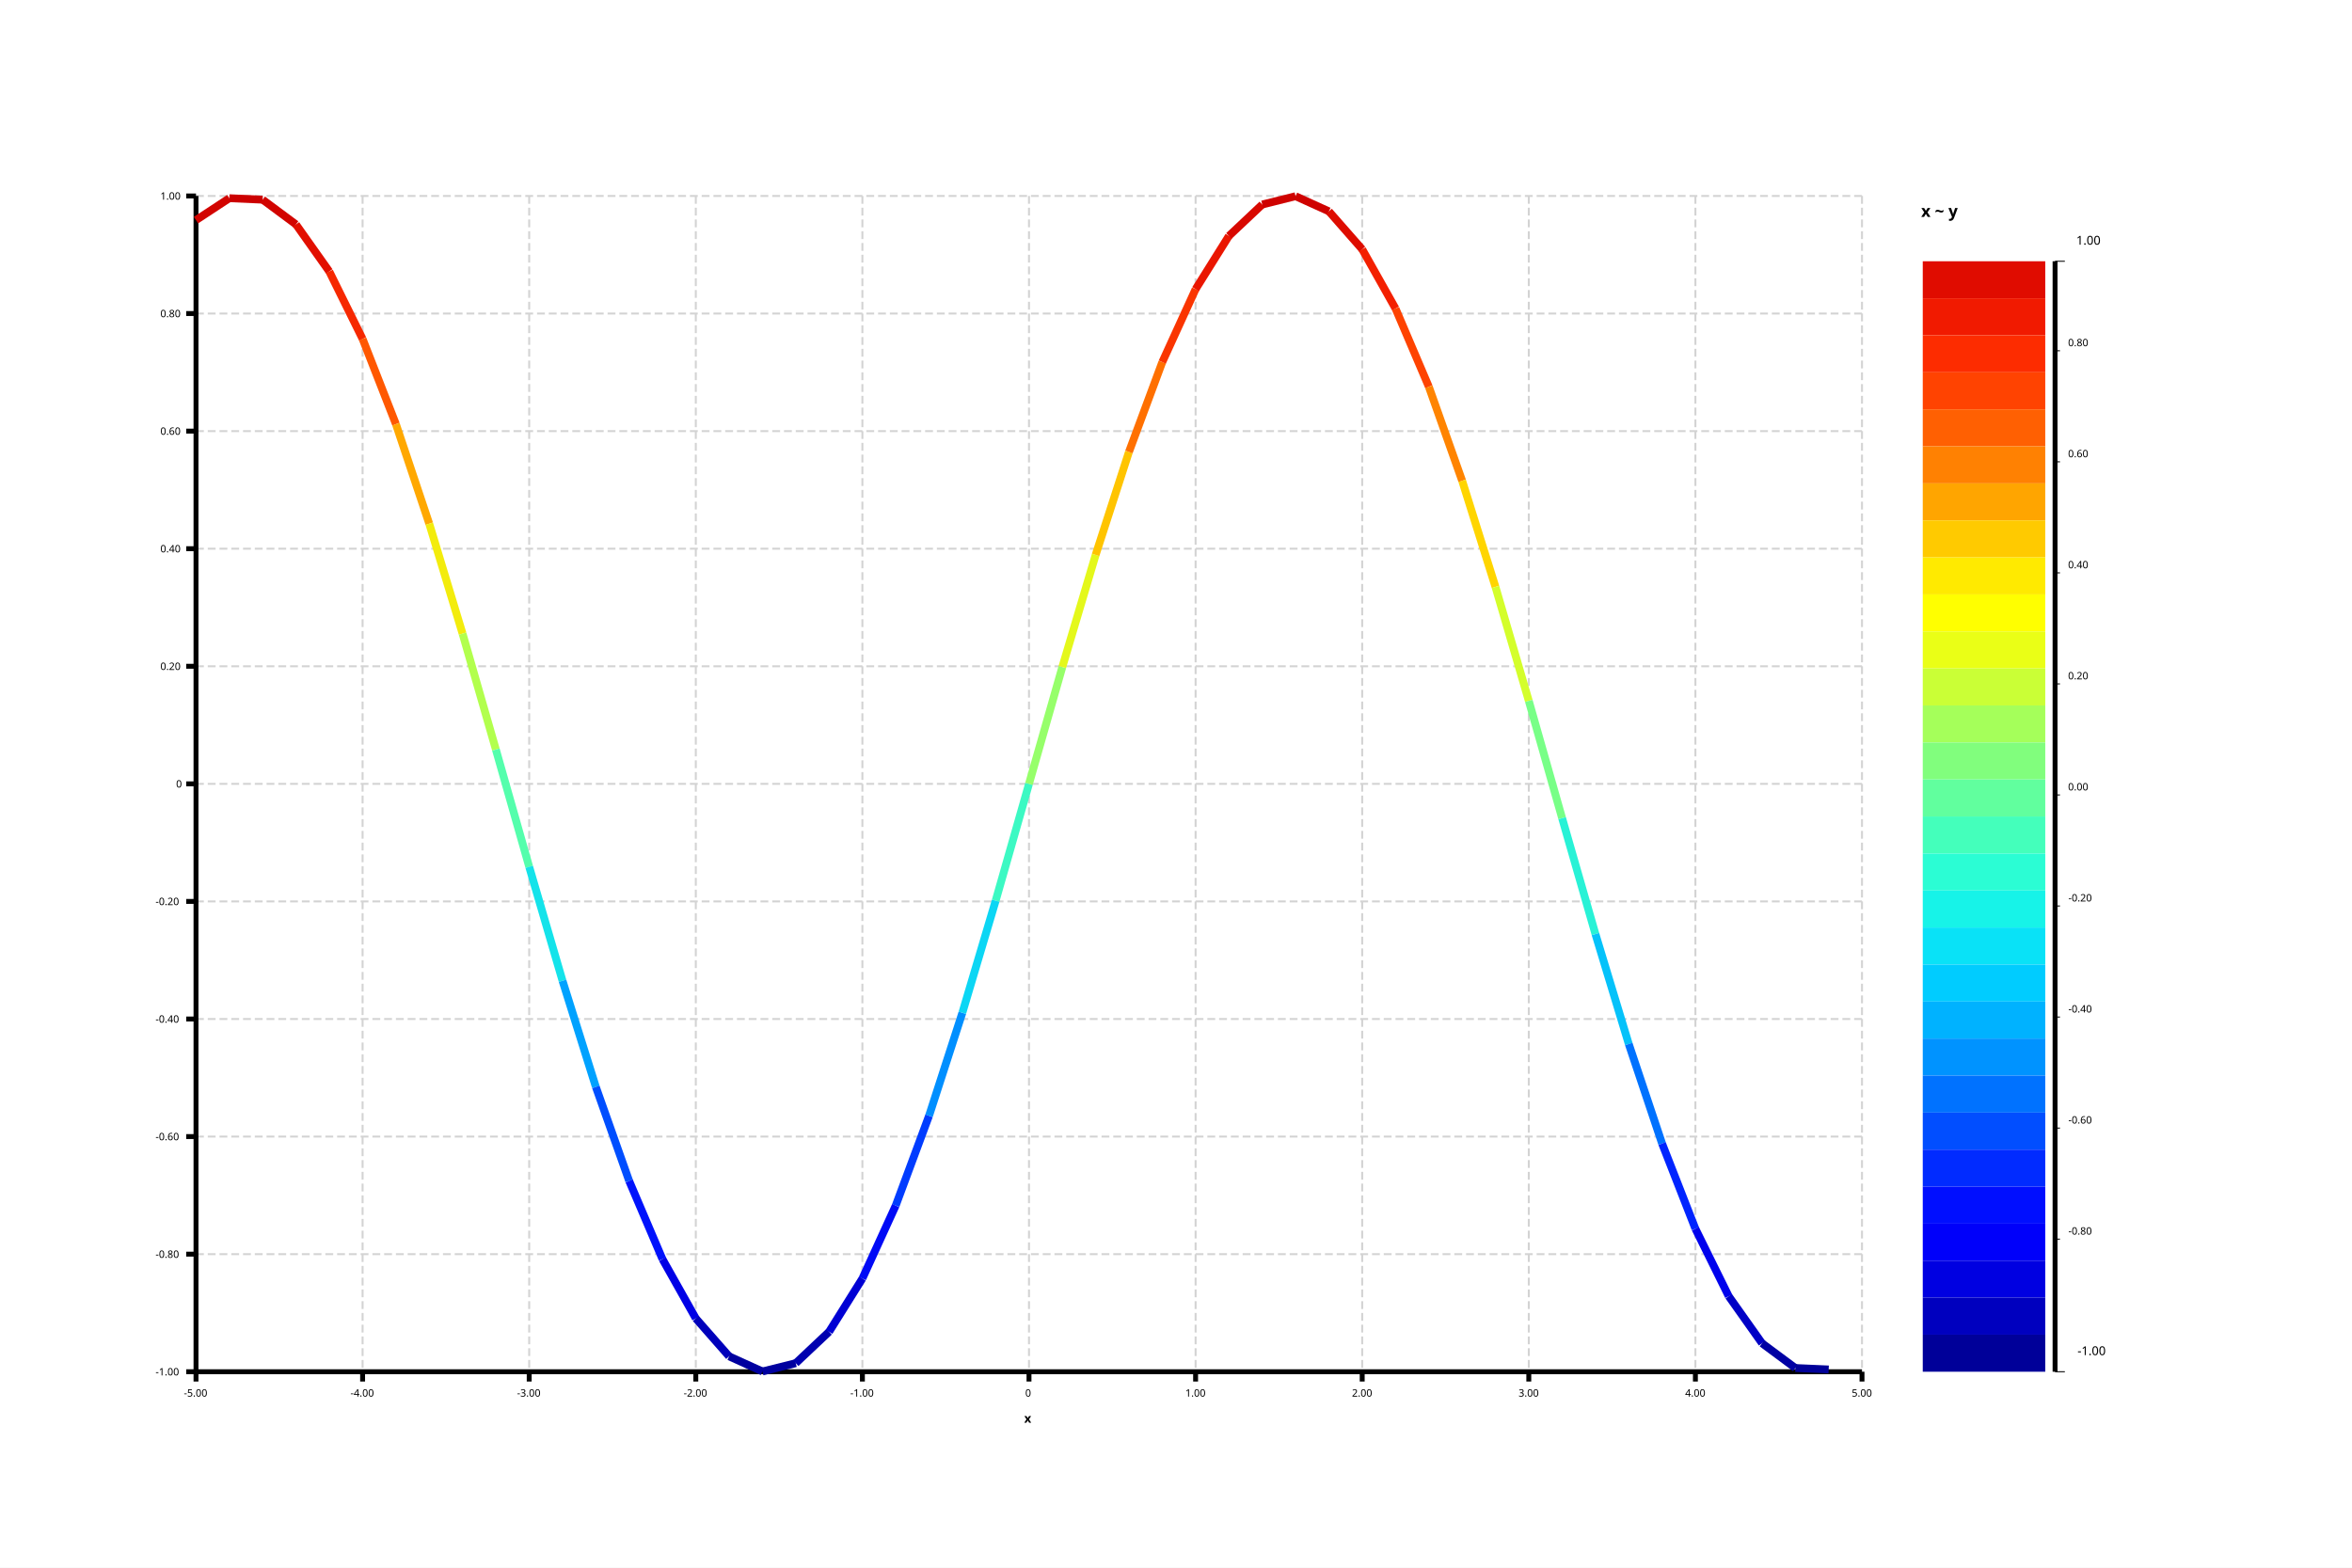
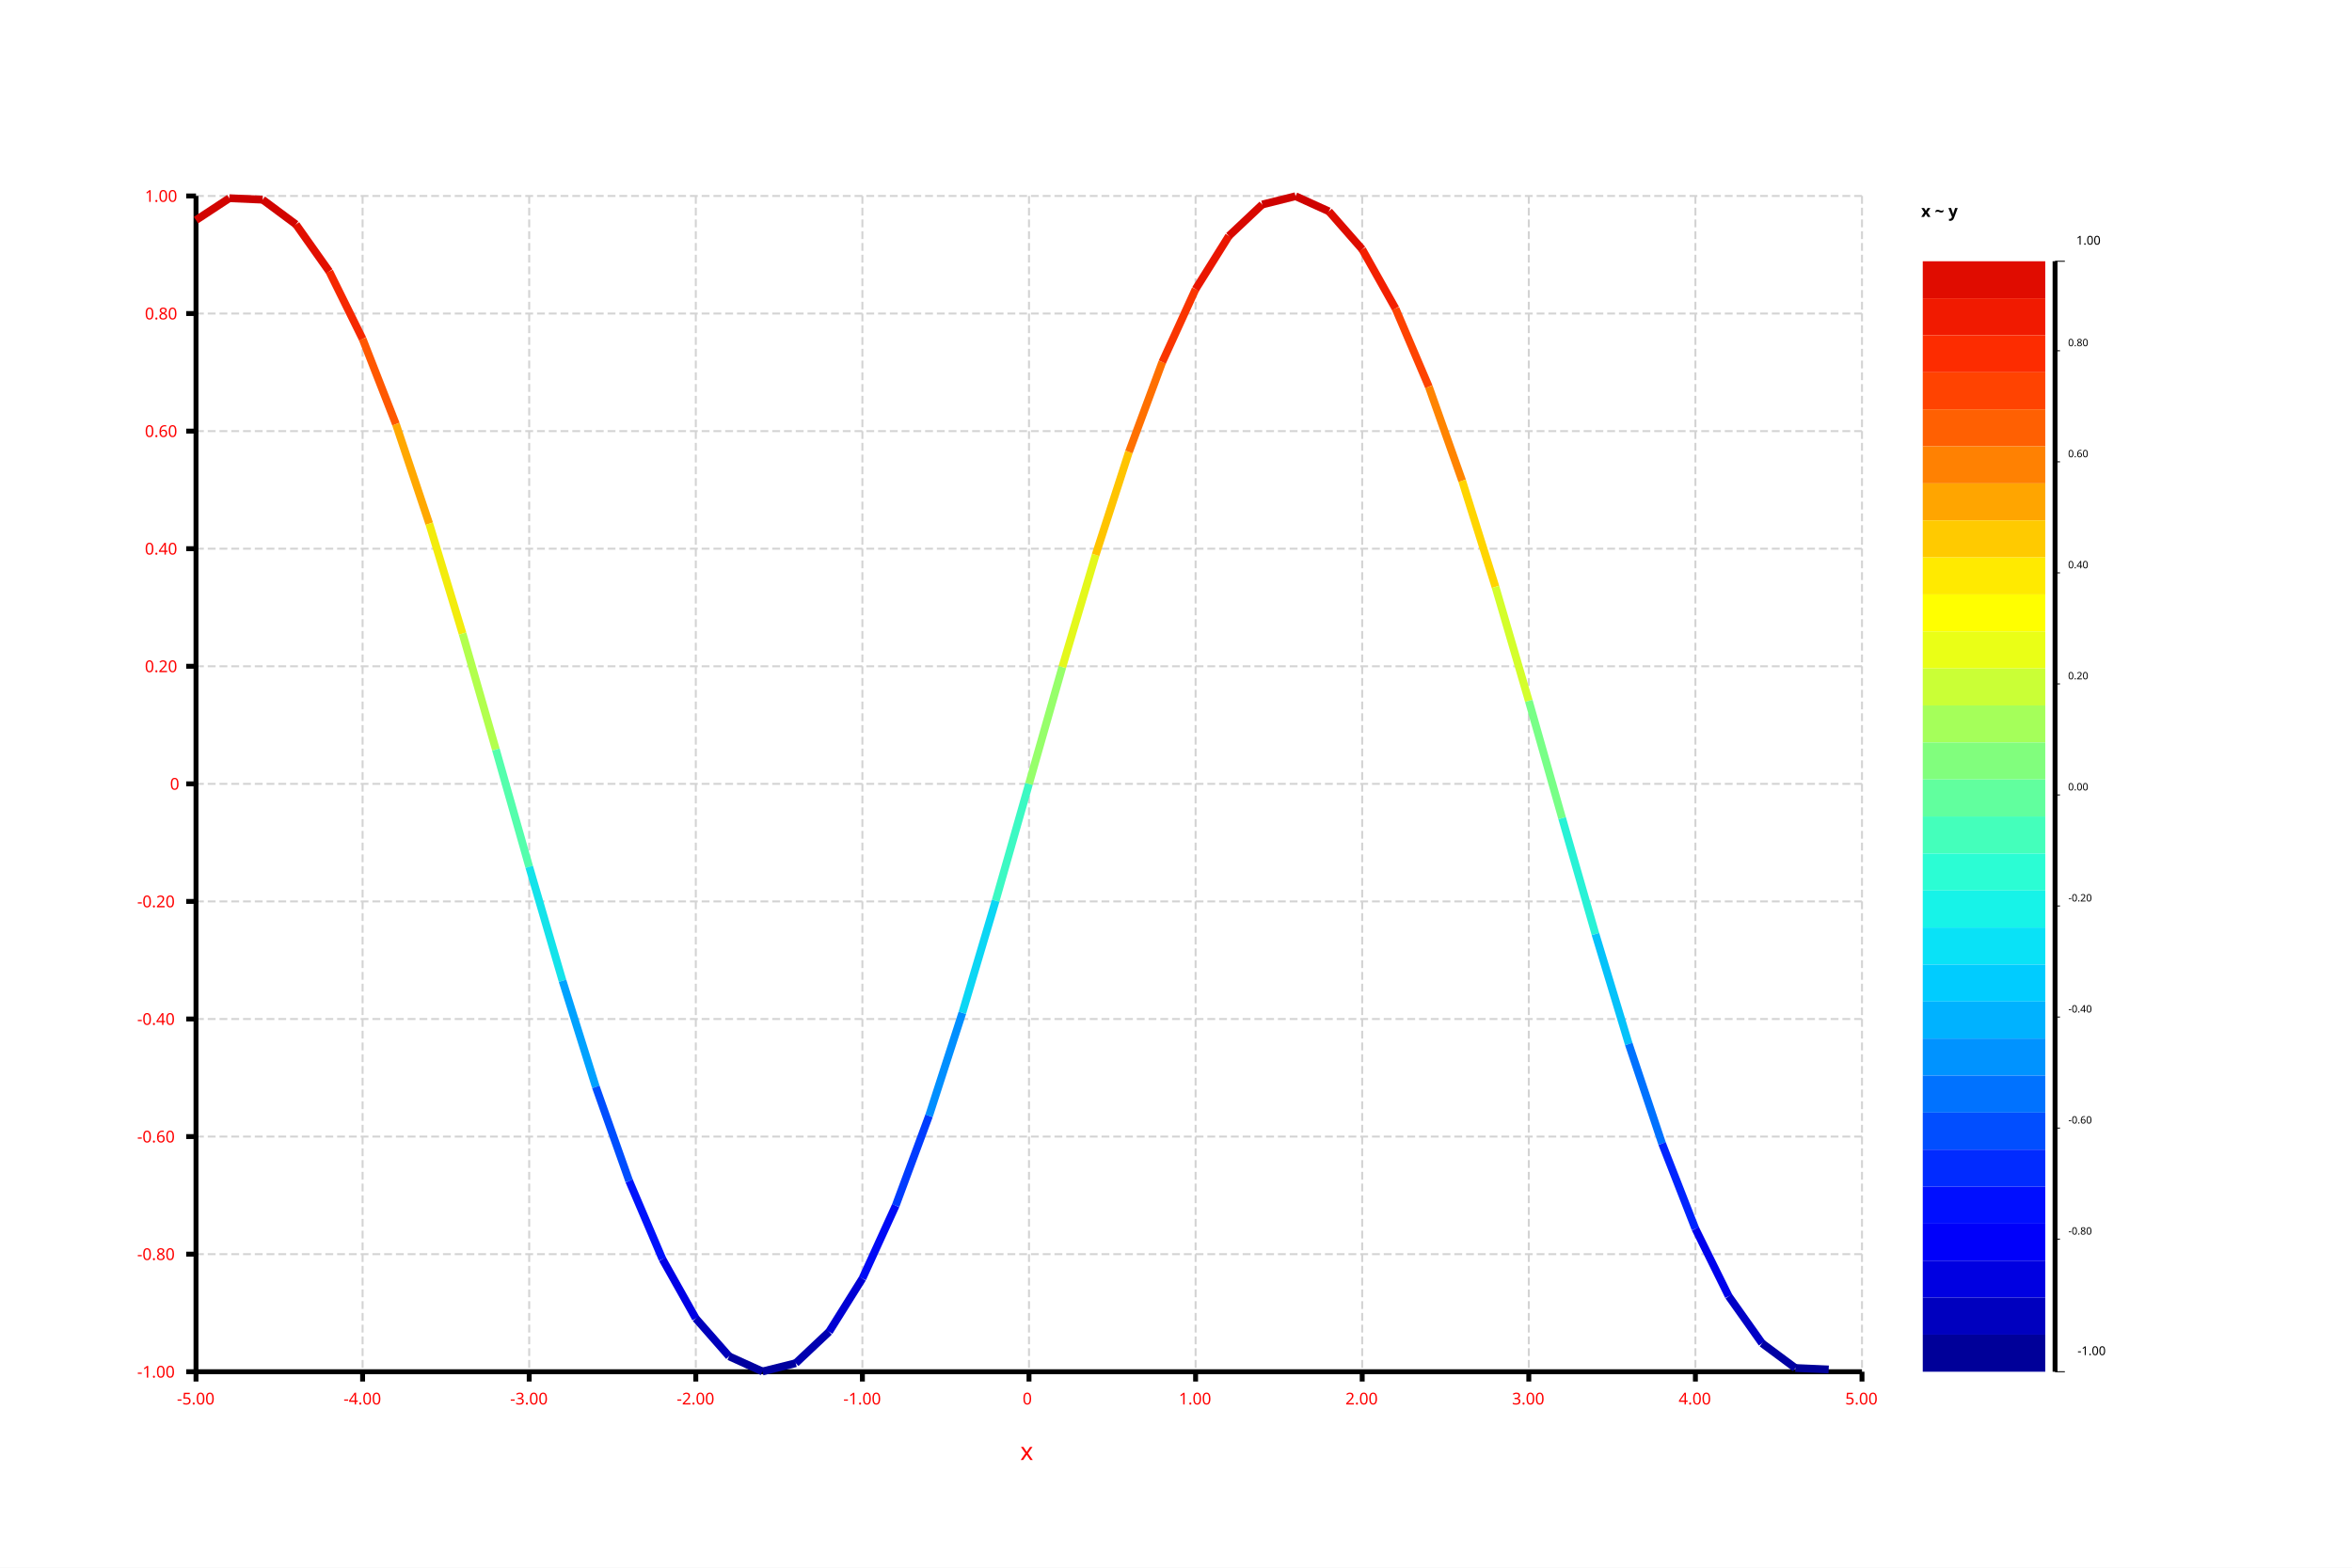
<svg xmlns="http://www.w3.org/2000/svg" preserveAspectRatio="xMaxYMax" width="2400" height="1600" viewBox="0 0 2400 1600">
  <rect x="0" y="0" width="2400" height="1600" style="fill: #FFFFFF" />
  <rect x="200" y="200" width="1700" height="1200" style="fill: #FFFFFF" />
  <line x1="200" x2="200" y1="200" y2="1400" style="stroke: #D3D3D3; stroke-width: 2px; stroke-dash: dash;" stroke-dasharray="8 4" />
  <line x1="370" x2="370" y1="200" y2="1400" style="stroke: #D3D3D3; stroke-width: 2px; stroke-dash: dash;" stroke-dasharray="8 4" />
  <line x1="540" x2="540" y1="200" y2="1400" style="stroke: #D3D3D3; stroke-width: 2px; stroke-dash: dash;" stroke-dasharray="8 4" />
  <line x1="710" x2="710" y1="200" y2="1400" style="stroke: #D3D3D3; stroke-width: 2px; stroke-dash: dash;" stroke-dasharray="8 4" />
  <line x1="880" x2="880" y1="200" y2="1400" style="stroke: #D3D3D3; stroke-width: 2px; stroke-dash: dash;" stroke-dasharray="8 4" />
  <line x1="1050" x2="1050" y1="200" y2="1400" style="stroke: #D3D3D3; stroke-width: 2px; stroke-dash: dash;" stroke-dasharray="8 4" />
  <line x1="1220" x2="1220" y1="200" y2="1400" style="stroke: #D3D3D3; stroke-width: 2px; stroke-dash: dash;" stroke-dasharray="8 4" />
  <line x1="1390" x2="1390" y1="200" y2="1400" style="stroke: #D3D3D3; stroke-width: 2px; stroke-dash: dash;" stroke-dasharray="8 4" />
  <line x1="1560" x2="1560" y1="200" y2="1400" style="stroke: #D3D3D3; stroke-width: 2px; stroke-dash: dash;" stroke-dasharray="8 4" />
  <line x1="1730" x2="1730" y1="200" y2="1400" style="stroke: #D3D3D3; stroke-width: 2px; stroke-dash: dash;" stroke-dasharray="8 4" />
  <line x1="1900" x2="1900" y1="200" y2="1400" style="stroke: #D3D3D3; stroke-width: 2px; stroke-dash: dash;" stroke-dasharray="8 4" />
  <line x1="200" x2="1900" y1="1400" y2="1400" style="stroke: #D3D3D3; stroke-width: 2px; stroke-dash: dash;" stroke-dasharray="8 4" />
  <line x1="200" x2="1900" y1="1280" y2="1280" style="stroke: #D3D3D3; stroke-width: 2px; stroke-dash: dash;" stroke-dasharray="8 4" />
  <line x1="200" x2="1900" y1="1160" y2="1160" style="stroke: #D3D3D3; stroke-width: 2px; stroke-dash: dash;" stroke-dasharray="8 4" />
  <line x1="200" x2="1900" y1="1040" y2="1040" style="stroke: #D3D3D3; stroke-width: 2px; stroke-dash: dash;" stroke-dasharray="8 4" />
  <line x1="200" x2="1900" y1="920" y2="920" style="stroke: #D3D3D3; stroke-width: 2px; stroke-dash: dash;" stroke-dasharray="8 4" />
  <line x1="200" x2="1900" y1="800" y2="800" style="stroke: #D3D3D3; stroke-width: 2px; stroke-dash: dash;" stroke-dasharray="8 4" />
  <line x1="200" x2="1900" y1="680" y2="680" style="stroke: #D3D3D3; stroke-width: 2px; stroke-dash: dash;" stroke-dasharray="8 4" />
  <line x1="200" x2="1900" y1="560" y2="560" style="stroke: #D3D3D3; stroke-width: 2px; stroke-dash: dash;" stroke-dasharray="8 4" />
  <line x1="200" x2="1900" y1="440" y2="440" style="stroke: #D3D3D3; stroke-width: 2px; stroke-dash: dash;" stroke-dasharray="8 4" />
  <line x1="200" x2="1900" y1="320" y2="320" style="stroke: #D3D3D3; stroke-width: 2px; stroke-dash: dash;" stroke-dasharray="8 4" />
  <line x1="200" x2="1900" y1="200" y2="200" style="stroke: #D3D3D3; stroke-width: 2px; stroke-dash: dash;" stroke-dasharray="8 4" />
  <line x1="200" x2="1900" y1="1400" y2="1400" style="stroke: #000000; stroke-width: 5px; stroke-dash: solid;" />
  <line x1="200" x2="200" y1="1400" y2="1410" style="stroke: #000000; stroke-width: 5px; stroke-dash: solid;" />
-   <text x="187.572" y="1425.378" style="font-style: normal;font-size: 10.417px;font-family: Microsoft YaHei;color: black;fill: #000000;">-5.00</text>
+   <text x="180.516" y="1433.405" style="font-style: normal;font-size: 16.667px;font-family: Microsoft YaHei;color: black;fill: #FF0000;">-5.00</text>
  <line x1="370" x2="370" y1="1400" y2="1410" style="stroke: #000000; stroke-width: 5px; stroke-dash: solid;" />
-   <text x="357.572" y="1425.378" style="font-style: normal;font-size: 10.417px;font-family: Microsoft YaHei;color: black;fill: #000000;">-4.00</text>
+   <text x="350.516" y="1433.405" style="font-style: normal;font-size: 16.667px;font-family: Microsoft YaHei;color: black;fill: #FF0000;">-4.00</text>
  <line x1="540" x2="540" y1="1400" y2="1410" style="stroke: #000000; stroke-width: 5px; stroke-dash: solid;" />
-   <text x="527.572" y="1425.378" style="font-style: normal;font-size: 10.417px;font-family: Microsoft YaHei;color: black;fill: #000000;">-3.00</text>
+   <text x="520.516" y="1433.405" style="font-style: normal;font-size: 16.667px;font-family: Microsoft YaHei;color: black;fill: #FF0000;">-3.00</text>
  <line x1="710" x2="710" y1="1400" y2="1410" style="stroke: #000000; stroke-width: 5px; stroke-dash: solid;" />
-   <text x="697.572" y="1425.378" style="font-style: normal;font-size: 10.417px;font-family: Microsoft YaHei;color: black;fill: #000000;">-2.00</text>
+   <text x="690.516" y="1433.405" style="font-style: normal;font-size: 16.667px;font-family: Microsoft YaHei;color: black;fill: #FF0000;">-2.00</text>
  <line x1="880" x2="880" y1="1400" y2="1410" style="stroke: #000000; stroke-width: 5px; stroke-dash: solid;" />
-   <text x="867.572" y="1425.378" style="font-style: normal;font-size: 10.417px;font-family: Microsoft YaHei;color: black;fill: #000000;">-1.00</text>
+   <text x="860.516" y="1433.405" style="font-style: normal;font-size: 16.667px;font-family: Microsoft YaHei;color: black;fill: #FF0000;">-1.00</text>
  <line x1="1050" x2="1050" y1="1400" y2="1410" style="stroke: #000000; stroke-width: 5px; stroke-dash: solid;" />
-   <text x="1046.17" y="1425.378" style="font-style: normal;font-size: 10.417px;font-family: Microsoft YaHei;color: black;fill: #000000;">0</text>
+   <text x="1043.472" y="1433.405" style="font-style: normal;font-size: 16.667px;font-family: Microsoft YaHei;color: black;fill: #FF0000;">0</text>
  <line x1="1220" x2="1220" y1="1400" y2="1410" style="stroke: #000000; stroke-width: 5px; stroke-dash: solid;" />
-   <text x="1209.54" y="1425.378" style="font-style: normal;font-size: 10.417px;font-family: Microsoft YaHei;color: black;fill: #000000;">1.00</text>
+   <text x="1202.864" y="1433.405" style="font-style: normal;font-size: 16.667px;font-family: Microsoft YaHei;color: black;fill: #FF0000;">1.00</text>
  <line x1="1390" x2="1390" y1="1400" y2="1410" style="stroke: #000000; stroke-width: 5px; stroke-dash: solid;" />
-   <text x="1379.54" y="1425.378" style="font-style: normal;font-size: 10.417px;font-family: Microsoft YaHei;color: black;fill: #000000;">2.00</text>
+   <text x="1372.864" y="1433.405" style="font-style: normal;font-size: 16.667px;font-family: Microsoft YaHei;color: black;fill: #FF0000;">2.00</text>
  <line x1="1560" x2="1560" y1="1400" y2="1410" style="stroke: #000000; stroke-width: 5px; stroke-dash: solid;" />
-   <text x="1549.54" y="1425.378" style="font-style: normal;font-size: 10.417px;font-family: Microsoft YaHei;color: black;fill: #000000;">3.00</text>
+   <text x="1542.864" y="1433.405" style="font-style: normal;font-size: 16.667px;font-family: Microsoft YaHei;color: black;fill: #FF0000;">3.00</text>
  <line x1="1730" x2="1730" y1="1400" y2="1410" style="stroke: #000000; stroke-width: 5px; stroke-dash: solid;" />
-   <text x="1719.54" y="1425.378" style="font-style: normal;font-size: 10.417px;font-family: Microsoft YaHei;color: black;fill: #000000;">4.00</text>
+   <text x="1712.864" y="1433.405" style="font-style: normal;font-size: 16.667px;font-family: Microsoft YaHei;color: black;fill: #FF0000;">4.00</text>
  <line x1="1900" x2="1900" y1="1400" y2="1410" style="stroke: #000000; stroke-width: 5px; stroke-dash: solid;" />
-   <text x="1889.54" y="1425.378" style="font-style: normal;font-size: 10.417px;font-family: Microsoft YaHei;color: black;fill: #000000;">5.00</text>
-   <text x="1045.113" y="1452.054" style="font-style: strong;font-weight:bold;font-size: 12.5px;font-family: Microsoft YaHei;color: black;fill: #000000;">x</text>
+   <text x="1882.864" y="1433.405" style="font-style: normal;font-size: 16.667px;font-family: Microsoft YaHei;color: black;fill: #FF0000;">5.00</text>
+   <text x="1041.067" y="1490.107" style="font-style: normal;font-size: 25px;font-family: Microsoft YaHei;color: black;fill: #FF0000;">x</text>
  <line x1="200" x2="200" y1="1400" y2="200" style="stroke: #000000; stroke-width: 5px; stroke-dash: solid;" />
  <line x1="200" x2="190" y1="1400" y2="1400" style="stroke: #000000; stroke-width: 5px; stroke-dash: solid;" />
-   <text x="158.716" y="1403.746" style="font-style: normal;font-size: 10.417px;font-family: Microsoft YaHei;color: black;fill: #000000;">-1.00</text>
+   <text x="139.946" y="1405.993" style="font-style: normal;font-size: 16.667px;font-family: Microsoft YaHei;color: black;fill: #FF0000;">-1.00</text>
  <line x1="200" x2="190" y1="1280" y2="1280" style="stroke: #000000; stroke-width: 5px; stroke-dash: solid;" />
-   <text x="158.716" y="1283.746" style="font-style: normal;font-size: 10.417px;font-family: Microsoft YaHei;color: black;fill: #000000;">-0.80</text>
+   <text x="139.946" y="1285.993" style="font-style: normal;font-size: 16.667px;font-family: Microsoft YaHei;color: black;fill: #FF0000;">-0.80</text>
  <line x1="200" x2="190" y1="1160" y2="1160" style="stroke: #000000; stroke-width: 5px; stroke-dash: solid;" />
-   <text x="158.716" y="1163.746" style="font-style: normal;font-size: 10.417px;font-family: Microsoft YaHei;color: black;fill: #000000;">-0.60</text>
+   <text x="139.946" y="1165.993" style="font-style: normal;font-size: 16.667px;font-family: Microsoft YaHei;color: black;fill: #FF0000;">-0.60</text>
  <line x1="200" x2="190" y1="1040" y2="1040" style="stroke: #000000; stroke-width: 5px; stroke-dash: solid;" />
-   <text x="158.716" y="1043.746" style="font-style: normal;font-size: 10.417px;font-family: Microsoft YaHei;color: black;fill: #000000;">-0.40</text>
+   <text x="139.946" y="1045.993" style="font-style: normal;font-size: 16.667px;font-family: Microsoft YaHei;color: black;fill: #FF0000;">-0.40</text>
  <line x1="200" x2="190" y1="920" y2="920" style="stroke: #000000; stroke-width: 5px; stroke-dash: solid;" />
-   <text x="158.716" y="923.746" style="font-style: normal;font-size: 10.417px;font-family: Microsoft YaHei;color: black;fill: #000000;">-0.20</text>
+   <text x="139.946" y="925.993" style="font-style: normal;font-size: 16.667px;font-family: Microsoft YaHei;color: black;fill: #FF0000;">-0.20</text>
  <line x1="200" x2="190" y1="800" y2="800" style="stroke: #000000; stroke-width: 5px; stroke-dash: solid;" />
-   <text x="179.672" y="803.746" style="font-style: normal;font-size: 10.417px;font-family: Microsoft YaHei;color: black;fill: #000000;">0</text>
+   <text x="173.475" y="805.993" style="font-style: normal;font-size: 16.667px;font-family: Microsoft YaHei;color: black;fill: #FF0000;">0</text>
  <line x1="200" x2="190" y1="680" y2="680" style="stroke: #000000; stroke-width: 5px; stroke-dash: solid;" />
-   <text x="163.628" y="683.746" style="font-style: normal;font-size: 10.417px;font-family: Microsoft YaHei;color: black;fill: #000000;">0.20</text>
+   <text x="147.805" y="685.993" style="font-style: normal;font-size: 16.667px;font-family: Microsoft YaHei;color: black;fill: #FF0000;">0.20</text>
  <line x1="200" x2="190" y1="560" y2="560" style="stroke: #000000; stroke-width: 5px; stroke-dash: solid;" />
-   <text x="163.628" y="563.746" style="font-style: normal;font-size: 10.417px;font-family: Microsoft YaHei;color: black;fill: #000000;">0.40</text>
+   <text x="147.805" y="565.993" style="font-style: normal;font-size: 16.667px;font-family: Microsoft YaHei;color: black;fill: #FF0000;">0.40</text>
  <line x1="200" x2="190" y1="440" y2="440" style="stroke: #000000; stroke-width: 5px; stroke-dash: solid;" />
-   <text x="163.628" y="443.746" style="font-style: normal;font-size: 10.417px;font-family: Microsoft YaHei;color: black;fill: #000000;">0.60</text>
+   <text x="147.805" y="445.993" style="font-style: normal;font-size: 16.667px;font-family: Microsoft YaHei;color: black;fill: #FF0000;">0.60</text>
  <line x1="200" x2="190" y1="320" y2="320" style="stroke: #000000; stroke-width: 5px; stroke-dash: solid;" />
-   <text x="163.628" y="323.746" style="font-style: normal;font-size: 10.417px;font-family: Microsoft YaHei;color: black;fill: #000000;">0.80</text>
+   <text x="147.805" y="325.993" style="font-style: normal;font-size: 16.667px;font-family: Microsoft YaHei;color: black;fill: #FF0000;">0.80</text>
  <line x1="200" x2="190" y1="200" y2="200" style="stroke: #000000; stroke-width: 5px; stroke-dash: solid;" />
-   <text x="163.628" y="203.746" style="font-style: normal;font-size: 10.417px;font-family: Microsoft YaHei;color: black;fill: #000000;">1.00</text>
-   <text x="122.667" y="823.451" style="font-style: strong;font-weight:bold;font-size: 12.5px;font-family: Microsoft YaHei;color: black;fill: #000000;transform-origin: 122.667px 823.451px;" transform="rotate(-90)">y</text>
+   <text x="147.805" y="205.993" style="font-style: normal;font-size: 16.667px;font-family: Microsoft YaHei;color: black;fill: #FF0000;">1.00</text>
+   <text x="67.793" y="846.167" style="font-style: normal;font-size: 25px;font-family: Microsoft YaHei;color: black;fill: #FF0000;transform-origin: 67.793px 846.167px;" transform="rotate(-90)">y</text>
  <line x1="200" x2="234" y1="224.645" y2="202.301" style="stroke: #D20400; stroke-width: 8px; stroke-dash: solid;" />
  <line x1="234" x2="268" y1="202.301" y2="203.785" style="stroke: #CC0000; stroke-width: 8px; stroke-dash: solid;" />
  <line x1="268" x2="302" y1="203.785" y2="229.039" style="stroke: #D20400; stroke-width: 8px; stroke-dash: solid;" />
  <line x1="302" x2="336" y1="229.039" y2="277.055" style="stroke: #E20F00; stroke-width: 8px; stroke-dash: solid;" />
  <line x1="336" x2="370" y1="277.055" y2="345.918" style="stroke: #F62800; stroke-width: 8px; stroke-dash: solid;" />
  <line x1="370" x2="404" y1="345.918" y2="432.885" style="stroke: #FF5801; stroke-width: 8px; stroke-dash: solid;" />
  <line x1="404" x2="438" y1="432.885" y2="534.488" style="stroke: #FFA801; stroke-width: 8px; stroke-dash: solid;" />
  <line x1="438" x2="472" y1="534.488" y2="646.675" style="stroke: #F3EC0C; stroke-width: 8px; stroke-dash: solid;" />
  <line x1="472" x2="506" y1="646.675" y2="764.976" style="stroke: #B2FF4D; stroke-width: 8px; stroke-dash: solid;" />
  <line x1="506" x2="540" y1="764.976" y2="884.672" style="stroke: #54FEAC; stroke-width: 8px; stroke-dash: solid;" />
  <line x1="540" x2="574" y1="884.672" y2="1000.993" style="stroke: #14E3EA; stroke-width: 8px; stroke-dash: solid;" />
  <line x1="574" x2="608" y1="1000.993" y2="1109.301" style="stroke: #00A2FF; stroke-width: 8px; stroke-dash: solid;" />
  <line x1="608" x2="642" y1="1109.301" y2="1205.278" style="stroke: #004EFF; stroke-width: 8px; stroke-dash: solid;" />
  <line x1="642" x2="676" y1="1205.278" y2="1285.098" style="stroke: #0012FC; stroke-width: 8px; stroke-dash: solid;" />
  <line x1="676" x2="710" y1="1285.098" y2="1345.578" style="stroke: #0000E6; stroke-width: 8px; stroke-dash: solid;" />
  <line x1="710" x2="744" y1="1345.578" y2="1384.309" style="stroke: #0000BB; stroke-width: 8px; stroke-dash: solid;" />
  <line x1="744" x2="778" y1="1384.309" y2="1399.744" style="stroke: #00009F; stroke-width: 8px; stroke-dash: solid;" />
  <line x1="778" x2="812" y1="1399.744" y2="1391.27" style="stroke: #00009F; stroke-width: 8px; stroke-dash: solid;" />
  <line x1="812" x2="846" y1="1391.27" y2="1359.223" style="stroke: #0000B0; stroke-width: 8px; stroke-dash: solid;" />
  <line x1="846" x2="880" y1="1359.223" y2="1304.883" style="stroke: #0000D4; stroke-width: 8px; stroke-dash: solid;" />
  <line x1="880" x2="914" y1="1304.883" y2="1230.414" style="stroke: #000AF6; stroke-width: 8px; stroke-dash: solid;" />
  <line x1="914" x2="948" y1="1230.414" y2="1138.786" style="stroke: #003CFF; stroke-width: 8px; stroke-dash: solid;" />
  <line x1="948" x2="982" y1="1138.786" y2="1033.651" style="stroke: #008FFF; stroke-width: 8px; stroke-dash: solid;" />
  <line x1="982" x2="1016" y1="1033.651" y2="919.202" style="stroke: #0CD6F4; stroke-width: 8px; stroke-dash: solid;" />
  <line x1="1016" x2="1050" y1="919.202" y2="800" style="stroke: #3CF9C3; stroke-width: 8px; stroke-dash: solid;" />
  <line x1="1050" x2="1084" y1="800" y2="680.798" style="stroke: #96FF6A; stroke-width: 8px; stroke-dash: solid;" />
  <line x1="1084" x2="1118" y1="680.798" y2="566.349" style="stroke: #E4F81B; stroke-width: 8px; stroke-dash: solid;" />
  <line x1="1118" x2="1152" y1="566.349" y2="461.215" style="stroke: #FFC400; stroke-width: 8px; stroke-dash: solid;" />
  <line x1="1152" x2="1186" y1="461.215" y2="369.586" style="stroke: #FF7000; stroke-width: 8px; stroke-dash: solid;" />
  <line x1="1186" x2="1220" y1="369.586" y2="295.117" style="stroke: #FA3500; stroke-width: 8px; stroke-dash: solid;" />
  <line x1="1220" x2="1254" y1="295.117" y2="240.777" style="stroke: #EA1600; stroke-width: 8px; stroke-dash: solid;" />
  <line x1="1254" x2="1288" y1="240.777" y2="208.73" style="stroke: #D80800; stroke-width: 8px; stroke-dash: solid;" />
  <line x1="1288" x2="1322" y1="208.73" y2="200.256" style="stroke: #CF0200; stroke-width: 8px; stroke-dash: solid;" />
  <line x1="1322" x2="1356" y1="200.256" y2="215.691" style="stroke: #CF0200; stroke-width: 8px; stroke-dash: solid;" />
  <line x1="1356" x2="1390" y1="215.691" y2="254.422" style="stroke: #DE0C00; stroke-width: 8px; stroke-dash: solid;" />
  <line x1="1390" x2="1424" y1="254.422" y2="314.902" style="stroke: #F32000; stroke-width: 8px; stroke-dash: solid;" />
  <line x1="1424" x2="1458" y1="314.902" y2="394.722" style="stroke: #FE4301; stroke-width: 8px; stroke-dash: solid;" />
  <line x1="1458" x2="1492" y1="394.722" y2="490.699" style="stroke: #FF8401; stroke-width: 8px; stroke-dash: solid;" />
  <line x1="1492" x2="1526" y1="490.699" y2="599.007" style="stroke: #FFD500; stroke-width: 8px; stroke-dash: solid;" />
  <line x1="1526" x2="1560" y1="599.007" y2="715.328" style="stroke: #D4FE2B; stroke-width: 8px; stroke-dash: solid;" />
  <line x1="1560" x2="1594" y1="715.328" y2="835.024" style="stroke: #78FF87; stroke-width: 8px; stroke-dash: solid;" />
  <line x1="1594" x2="1628" y1="835.024" y2="953.325" style="stroke: #28F2D6; stroke-width: 8px; stroke-dash: solid;" />
  <line x1="1628" x2="1662" y1="953.325" y2="1065.512" style="stroke: #05C2FA; stroke-width: 8px; stroke-dash: solid;" />
  <line x1="1662" x2="1696" y1="1065.512" y2="1167.115" style="stroke: #0072FF; stroke-width: 8px; stroke-dash: solid;" />
  <line x1="1696" x2="1730" y1="1167.115" y2="1254.082" style="stroke: #0024FF; stroke-width: 8px; stroke-dash: solid;" />
  <line x1="1730" x2="1764" y1="1254.082" y2="1322.945" style="stroke: #0002ED; stroke-width: 8px; stroke-dash: solid;" />
  <line x1="1764" x2="1798" y1="1322.945" y2="1370.961" style="stroke: #0000C6; stroke-width: 8px; stroke-dash: solid;" />
  <line x1="1798" x2="1832" y1="1370.961" y2="1396.215" style="stroke: #0000A4; stroke-width: 8px; stroke-dash: solid;" />
  <line x1="1832" x2="1866" y1="1396.215" y2="1397.699" style="stroke: #000099; stroke-width: 8px; stroke-dash: solid;" />
  <text x="1960.354" y="221.405" style="font-style: strong;font-weight:bold;font-size: 16.667px;font-family: Microsoft YaHei;color: black;fill: #000000;">x ~ y</text>
  <rect x="1962" y="266.646" width="125" height="37.778" style="fill: #E00C00" />
  <rect x="1962" y="304.424" width="125" height="37.778" style="fill: #F11A00" />
  <rect x="1962" y="342.203" width="125" height="37.778" style="fill: #FD2C00" />
  <rect x="1962" y="379.981" width="125" height="37.778" style="fill: #FF4301" />
  <rect x="1962" y="417.76" width="125" height="37.778" style="fill: #FF6002" />
  <rect x="1962" y="455.538" width="125" height="37.778" style="fill: #FF8102" />
  <rect x="1962" y="493.317" width="125" height="37.778" style="fill: #FFA500" />
  <rect x="1962" y="531.095" width="125" height="37.778" style="fill: #FFCA00" />
  <rect x="1962" y="568.874" width="125" height="37.778" style="fill: #FFEA00" />
  <rect x="1962" y="606.652" width="125" height="37.778" style="fill: #FFFF00" />
  <rect x="1962" y="644.43" width="125" height="37.778" style="fill: #EAFF16" />
  <rect x="1962" y="682.209" width="125" height="37.778" style="fill: #CAFF36" />
  <rect x="1962" y="719.987" width="125" height="37.778" style="fill: #A5FF5A" />
  <rect x="1962" y="757.766" width="125" height="37.778" style="fill: #81FE7D" />
  <rect x="1962" y="795.544" width="125" height="37.778" style="fill: #61FF9E" />
  <rect x="1962" y="833.323" width="125" height="37.778" style="fill: #44FFBB" />
  <rect x="1962" y="871.101" width="125" height="37.778" style="fill: #2BFDD4" />
  <rect x="1962" y="908.88" width="125" height="37.778" style="fill: #17F3E8" />
  <rect x="1962" y="946.658" width="125" height="37.778" style="fill: #09E2F7" />
  <rect x="1962" y="984.436" width="125" height="37.778" style="fill: #00CCFF" />
  <rect x="1962" y="1022.215" width="125" height="37.778" style="fill: #00B2FF" />
  <rect x="1962" y="1059.993" width="125" height="37.778" style="fill: #0093FF" />
  <rect x="1962" y="1097.772" width="125" height="37.778" style="fill: #0072FF" />
  <rect x="1962" y="1135.55" width="125" height="37.778" style="fill: #014EFF" />
  <rect x="1962" y="1173.329" width="125" height="37.778" style="fill: #012BFF" />
  <rect x="1962" y="1211.107" width="125" height="37.778" style="fill: #000EFF" />
  <rect x="1962" y="1248.885" width="125" height="37.778" style="fill: #0000FA" />
  <rect x="1962" y="1286.664" width="125" height="37.778" style="fill: #0000E1" />
  <rect x="1962" y="1324.442" width="125" height="37.778" style="fill: #0000BF" />
  <rect x="1962" y="1362.221" width="125" height="37.778" style="fill: #000099" />
  <line x1="2097" x2="2097" y1="266.646" y2="1400" style="stroke: #000000; stroke-width: 5px; stroke-dash: solid;" />
  <line x1="2097" x2="2107" y1="266.646" y2="266.646" style="stroke: #000000; stroke-width: 1px; stroke-dash: solid;" />
  <line x1="2097" x2="2107" y1="1400" y2="1400" style="stroke: #000000; stroke-width: 1px; stroke-dash: solid;" />
  <text x="2118.648" y="249.699" style="font-style: normal;font-size: 12.5px;font-family: Microsoft YaHei;color: black;fill: #000000;">1.00</text>
  <text x="2119.887" y="1383.054" style="font-style: normal;font-size: 12.5px;font-family: Microsoft YaHei;color: black;fill: #000000;">-1.00</text>
  <line x1="2102" x2="2097" y1="357.981" y2="357.981" style="stroke: #000000; stroke-width: 1px; stroke-dash: solid;" />
  <text x="2110.246" y="353.359" style="font-style: normal;font-size: 10.417px;font-family: Microsoft YaHei;color: black;fill: #000000;"> 0.80</text>
  <line x1="2102" x2="2097" y1="471.317" y2="471.317" style="stroke: #000000; stroke-width: 1px; stroke-dash: solid;" />
  <text x="2110.246" y="466.695" style="font-style: normal;font-size: 10.417px;font-family: Microsoft YaHei;color: black;fill: #000000;"> 0.60</text>
  <line x1="2102" x2="2097" y1="584.652" y2="584.652" style="stroke: #000000; stroke-width: 1px; stroke-dash: solid;" />
  <text x="2110.246" y="580.03" style="font-style: normal;font-size: 10.417px;font-family: Microsoft YaHei;color: black;fill: #000000;"> 0.40</text>
  <line x1="2102" x2="2097" y1="697.987" y2="697.987" style="stroke: #000000; stroke-width: 1px; stroke-dash: solid;" />
  <text x="2110.246" y="693.365" style="font-style: normal;font-size: 10.417px;font-family: Microsoft YaHei;color: black;fill: #000000;"> 0.20</text>
  <line x1="2102" x2="2097" y1="811.323" y2="811.323" style="stroke: #000000; stroke-width: 1px; stroke-dash: solid;" />
  <text x="2110.246" y="806.701" style="font-style: normal;font-size: 10.417px;font-family: Microsoft YaHei;color: black;fill: #000000;"> 0.00</text>
  <line x1="2102" x2="2097" y1="924.658" y2="924.658" style="stroke: #000000; stroke-width: 1px; stroke-dash: solid;" />
  <text x="2110.572" y="920.036" style="font-style: normal;font-size: 10.417px;font-family: Microsoft YaHei;color: black;fill: #000000;">-0.20</text>
  <line x1="2102" x2="2097" y1="1037.994" y2="1037.994" style="stroke: #000000; stroke-width: 1px; stroke-dash: solid;" />
  <text x="2110.572" y="1033.372" style="font-style: normal;font-size: 10.417px;font-family: Microsoft YaHei;color: black;fill: #000000;">-0.40</text>
  <line x1="2102" x2="2097" y1="1151.329" y2="1151.329" style="stroke: #000000; stroke-width: 1px; stroke-dash: solid;" />
  <text x="2110.572" y="1146.707" style="font-style: normal;font-size: 10.417px;font-family: Microsoft YaHei;color: black;fill: #000000;">-0.60</text>
  <line x1="2102" x2="2097" y1="1264.665" y2="1264.665" style="stroke: #000000; stroke-width: 1px; stroke-dash: solid;" />
  <text x="2110.572" y="1260.043" style="font-style: normal;font-size: 10.417px;font-family: Microsoft YaHei;color: black;fill: #000000;">-0.80</text>
</svg>
